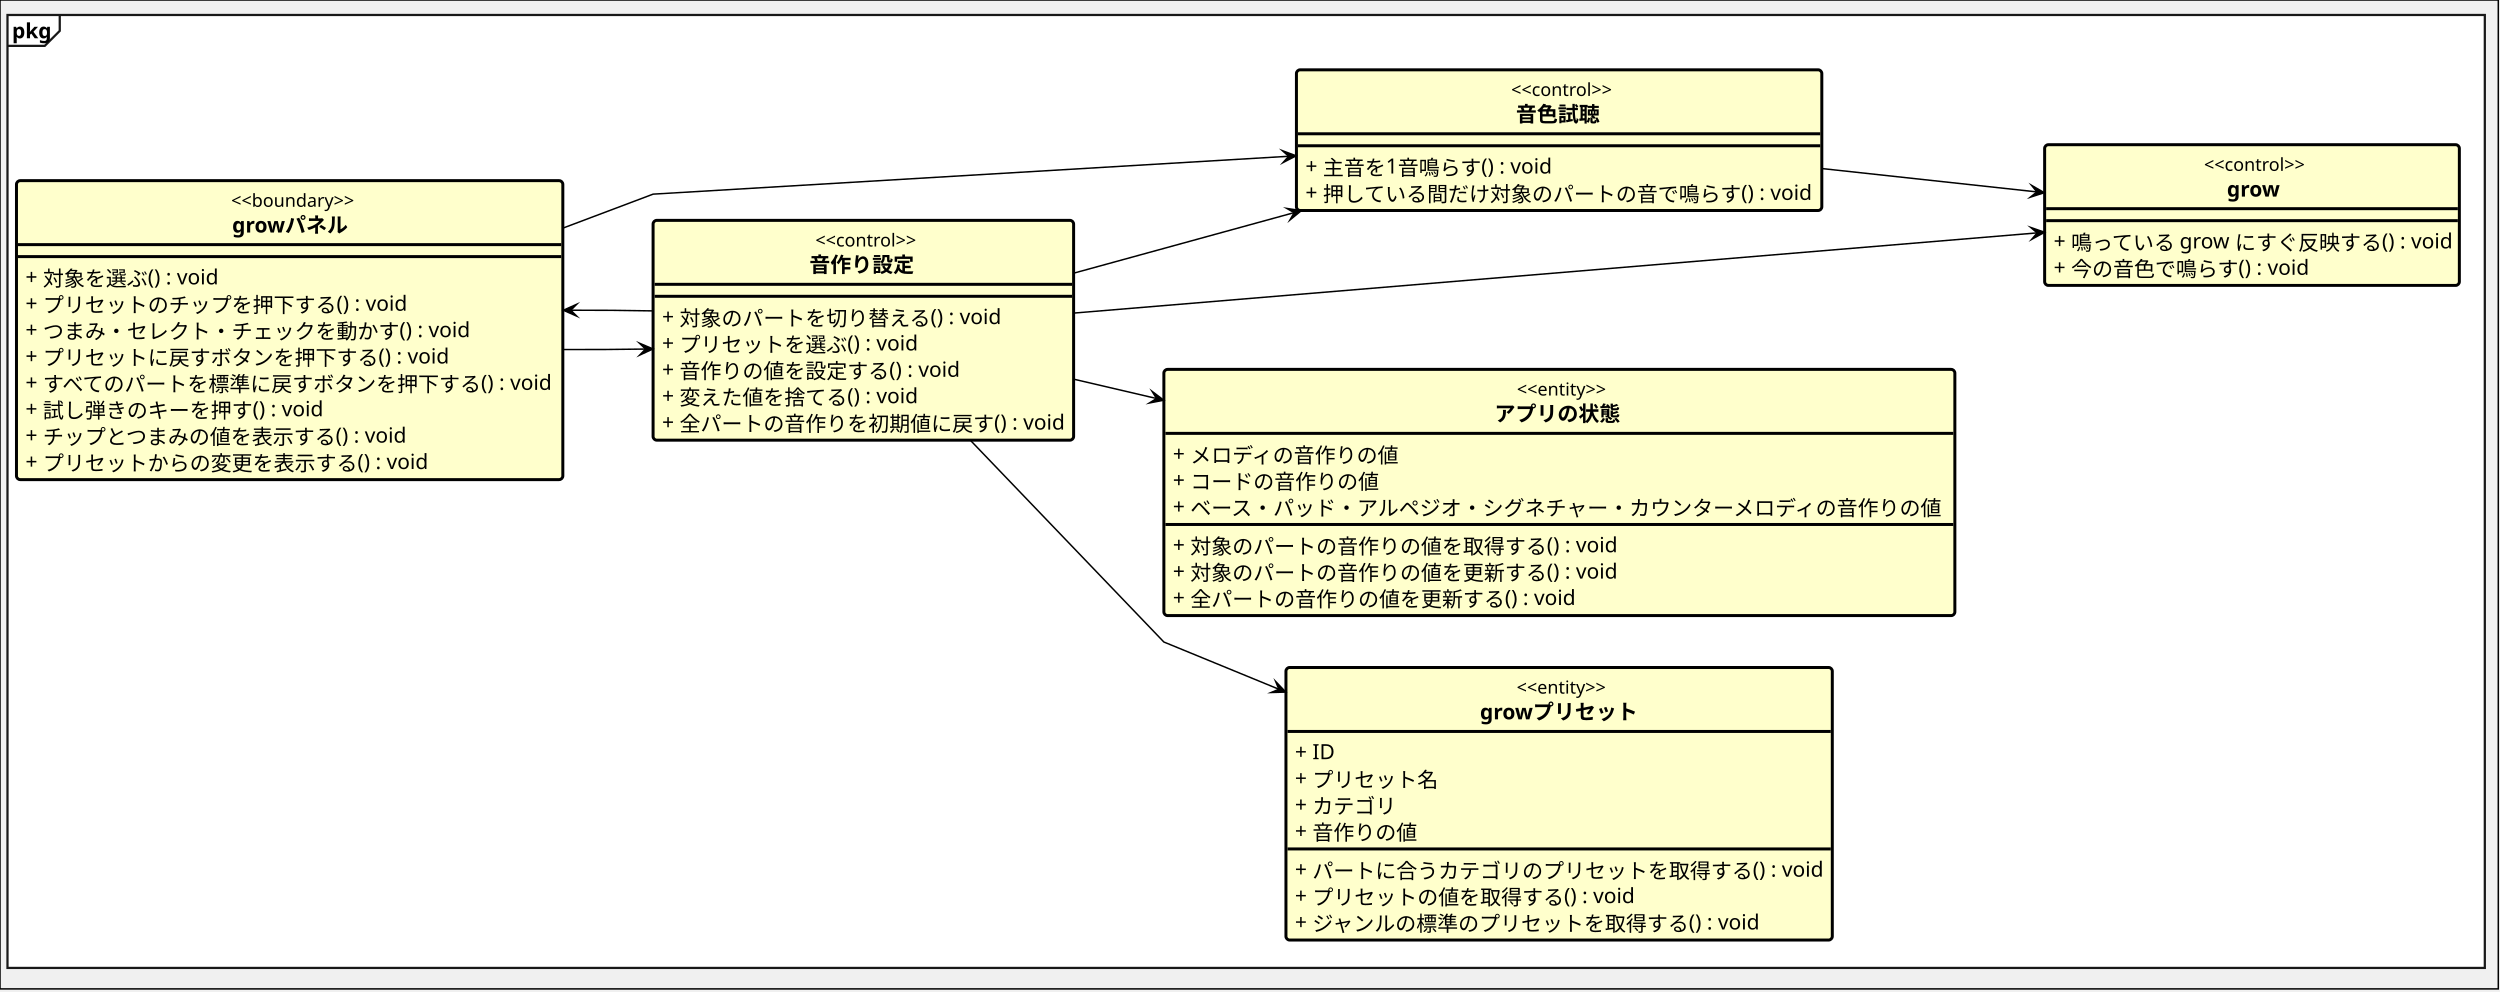
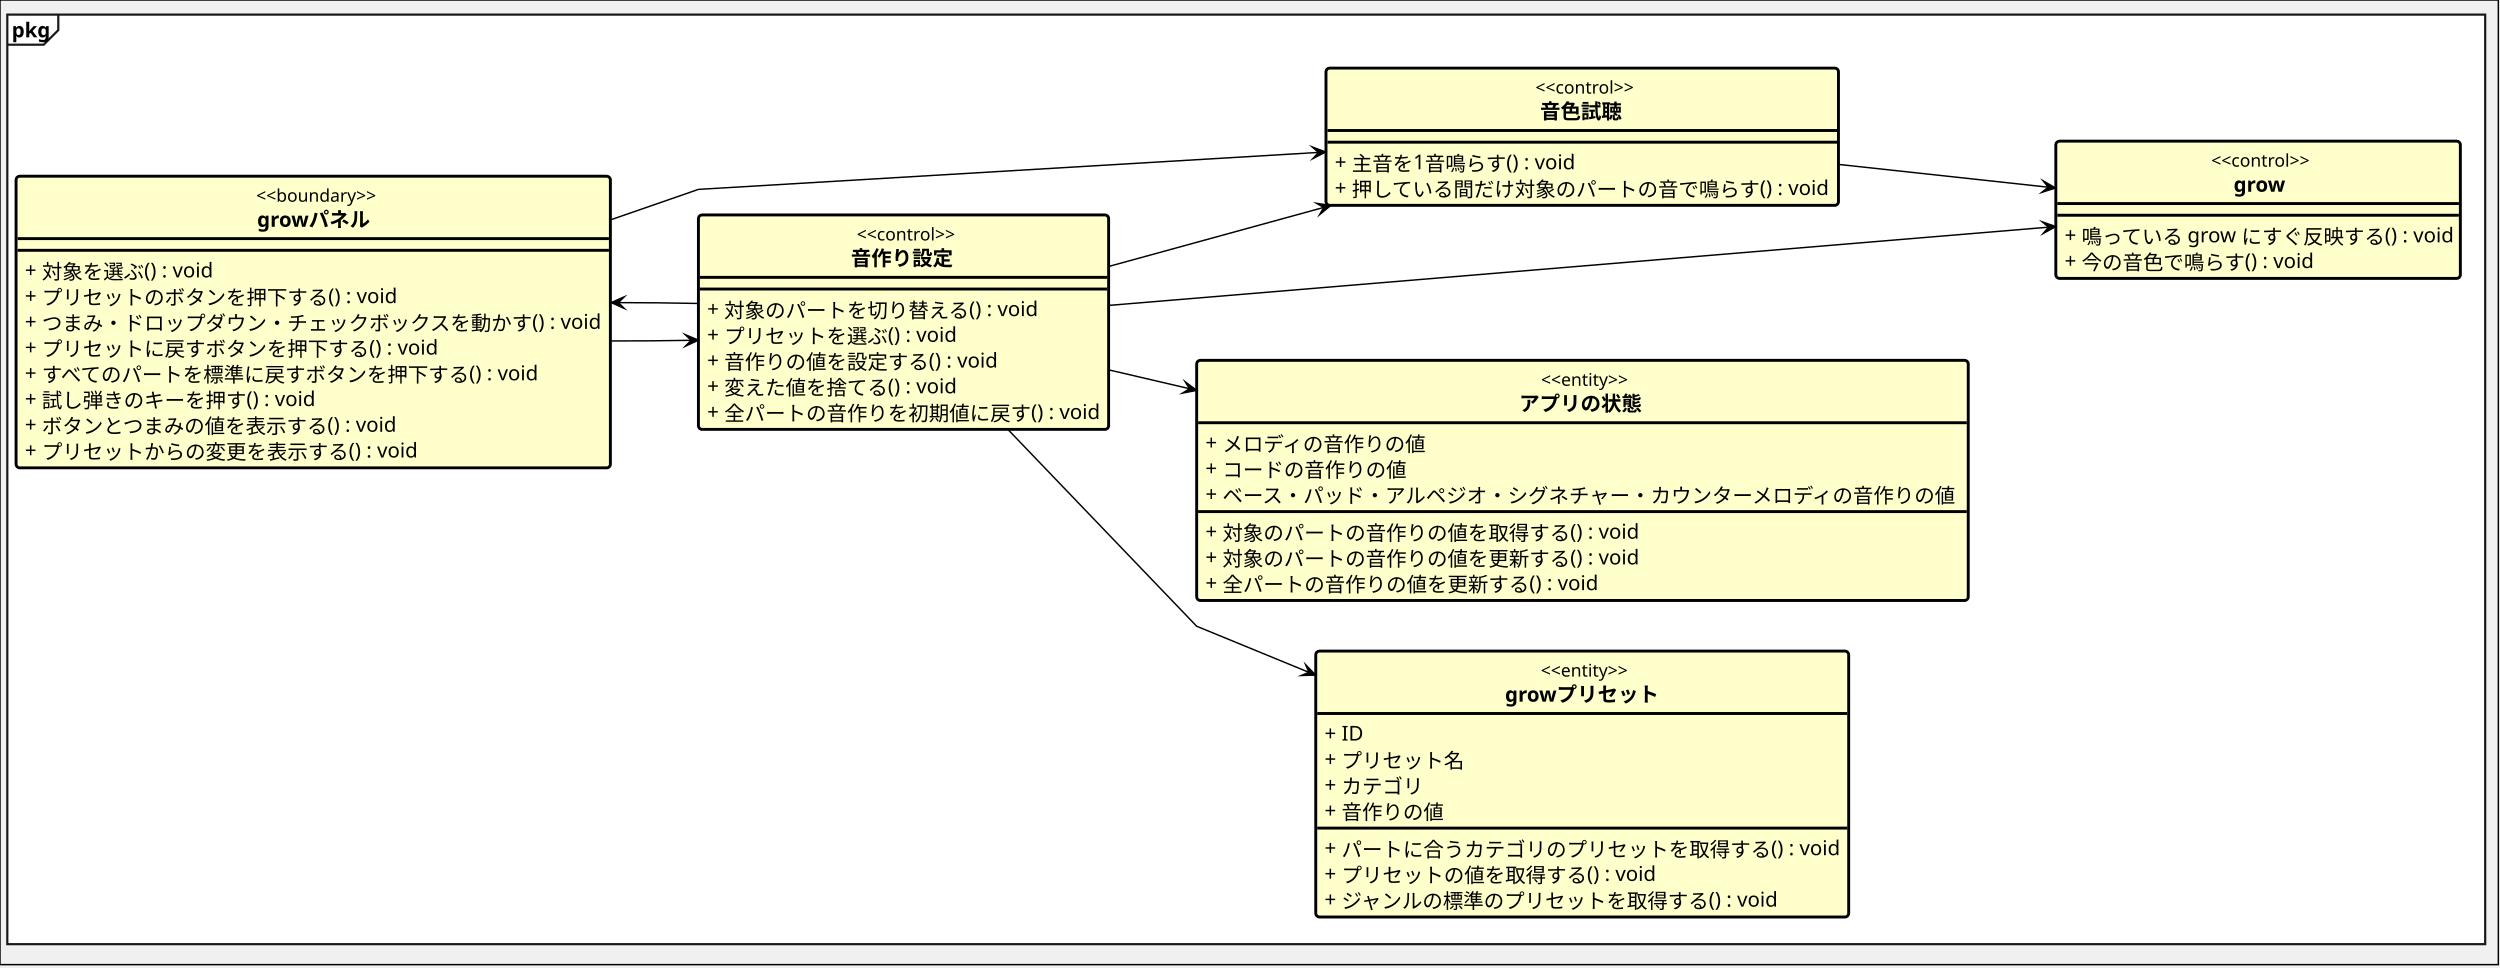
- <svg xmlns="http://www.w3.org/2000/svg" version="1.1" data-diagram-type="CLASS" style="width:1669px;height:662px;background:#FFFFFF;" width="1669px" height="662px" viewBox="0 0 1669 662" zoomAndPan="magnify" preserveAspectRatio="none" contentStyleType="text/css">
+ <svg xmlns="http://www.w3.org/2000/svg" version="1.1" data-diagram-type="CLASS" style="width:1711px;height:662px;background:#FFFFFF;" width="1711px" height="662px" viewBox="0 0 1711 662" zoomAndPan="magnify" preserveAspectRatio="none" contentStyleType="text/css">
  <defs />
  <g font-family="sans-serif" lengthAdjust="spacing">
-     <rect x="0" y="0" width="1667.865" height="660.188" fill="none" style="stroke:#000;stroke-width:1;" />
-     <rect x="5" y="10" width="1653.865" height="636.188" fill="#FFF" style="stroke:#181818;stroke-width:1.5;" />
+     <rect x="0" y="0" width="1709.865" height="660.188" fill="none" style="stroke:#000;stroke-width:1;" />
+     <rect x="5" y="10" width="1695.865" height="636.188" fill="#FFF" style="stroke:#181818;stroke-width:1.5;" />
    <path d="M39.89,10 L39.89,20.609 L29.89,30.609 L5,30.609" style="stroke:#181818;stroke-width:1.5;" fill="none" />
    <text x="8" y="25.533" fill="#000" font-size="14" textLength="24.89" font-weight="700">pkg</text>
    <g class="entity" data-qualified-name="B1" id="ent0001" data-source-line="4">
-       <rect x="11" y="120.609" width="364.741" height="199.578" fill="#FFC" style="stroke:#000;stroke-width:2;" rx="2.5" ry="2.5" />
-       <text x="154.335" y="138.066" fill="#000" font-size="12" textLength="78.07">&lt;&lt;boundary&gt;&gt;</text>
-       <text x="154.994" y="155.236" fill="#000" font-size="14" textLength="76.754" font-weight="700">growパネル</text>
-       <line x1="12" y1="163.313" x2="374.741" y2="163.313" style="stroke:#000;stroke-width:2;" />
-       <line x1="12" y1="171.313" x2="374.741" y2="171.313" style="stroke:#000;stroke-width:2;" />
+       <rect x="11" y="120.609" width="406.741" height="199.578" fill="#FFC" style="stroke:#000;stroke-width:2;" rx="2.5" ry="2.5" />
+       <text x="175.335" y="138.066" fill="#000" font-size="12" textLength="78.07">&lt;&lt;boundary&gt;&gt;</text>
+       <text x="175.994" y="155.236" fill="#000" font-size="14" textLength="76.754" font-weight="700">growパネル</text>
+       <line x1="12" y1="163.313" x2="416.741" y2="163.313" style="stroke:#000;stroke-width:2;" />
+       <line x1="12" y1="171.313" x2="416.741" y2="171.313" style="stroke:#000;stroke-width:2;" />
      <text x="17" y="189.846" fill="#000" font-size="14" textLength="128.741">+ 対象を選ぶ() : void</text>
-       <text x="17" y="207.455" fill="#000" font-size="14" textLength="254.741">+ プリセットのチップを押下する() : void</text>
-       <text x="17" y="225.064" fill="#000" font-size="14" textLength="296.741">+ つまみ・セレクト・チェックを動かす() : void</text>
+       <text x="17" y="207.455" fill="#000" font-size="14" textLength="254.741">+ プリセットのボタンを押下する() : void</text>
+       <text x="17" y="225.064" fill="#000" font-size="14" textLength="394.741">+ つまみ・ドロップダウン・チェックボックスを動かす() : void</text>
      <text x="17" y="242.674" fill="#000" font-size="14" textLength="282.741">+ プリセットに戻すボタンを押下する() : void</text>
      <text x="17" y="260.283" fill="#000" font-size="14" textLength="352.741">+ すべてのパートを標準に戻すボタンを押下する() : void</text>
      <text x="17" y="277.893" fill="#000" font-size="14" textLength="198.741">+ 試し弾きのキーを押す() : void</text>
-       <text x="17" y="295.502" fill="#000" font-size="14" textLength="254.741">+ チップとつまみの値を表示する() : void</text>
+       <text x="17" y="295.502" fill="#000" font-size="14" textLength="254.741">+ ボタンとつまみの値を表示する() : void</text>
      <text x="17" y="313.111" fill="#000" font-size="14" textLength="268.741">+ プリセットからの変更を表示する() : void</text>
    </g>
    <g class="entity" data-qualified-name="C1" id="ent0002" data-source-line="14">
-       <rect x="436" y="147.109" width="280.741" height="146.75" fill="#FFC" style="stroke:#000;stroke-width:2;" rx="2.5" ry="2.5" />
-       <text x="544.346" y="164.566" fill="#000" font-size="12" textLength="64.049">&lt;&lt;control&gt;&gt;</text>
-       <text x="540.277" y="181.736" fill="#000" font-size="14" textLength="72.188" font-weight="700">音作り設定</text>
-       <line x1="437" y1="189.813" x2="715.741" y2="189.813" style="stroke:#000;stroke-width:2;" />
-       <line x1="437" y1="197.813" x2="715.741" y2="197.813" style="stroke:#000;stroke-width:2;" />
-       <text x="442" y="216.346" fill="#000" font-size="14" textLength="226.741">+ 対象のパートを切り替える() : void</text>
-       <text x="442" y="233.955" fill="#000" font-size="14" textLength="170.741">+ プリセットを選ぶ() : void</text>
-       <text x="442" y="251.564" fill="#000" font-size="14" textLength="198.741">+ 音作りの値を設定する() : void</text>
-       <text x="442" y="269.174" fill="#000" font-size="14" textLength="170.741">+ 変えた値を捨てる() : void</text>
-       <text x="442" y="286.783" fill="#000" font-size="14" textLength="268.741">+ 全パートの音作りを初期値に戻す() : void</text>
+       <rect x="478" y="147.109" width="280.741" height="146.75" fill="#FFC" style="stroke:#000;stroke-width:2;" rx="2.5" ry="2.5" />
+       <text x="586.346" y="164.566" fill="#000" font-size="12" textLength="64.049">&lt;&lt;control&gt;&gt;</text>
+       <text x="582.277" y="181.736" fill="#000" font-size="14" textLength="72.188" font-weight="700">音作り設定</text>
+       <line x1="479" y1="189.813" x2="757.741" y2="189.813" style="stroke:#000;stroke-width:2;" />
+       <line x1="479" y1="197.813" x2="757.741" y2="197.813" style="stroke:#000;stroke-width:2;" />
+       <text x="484" y="216.346" fill="#000" font-size="14" textLength="226.741">+ 対象のパートを切り替える() : void</text>
+       <text x="484" y="233.955" fill="#000" font-size="14" textLength="170.741">+ プリセットを選ぶ() : void</text>
+       <text x="484" y="251.564" fill="#000" font-size="14" textLength="198.741">+ 音作りの値を設定する() : void</text>
+       <text x="484" y="269.174" fill="#000" font-size="14" textLength="170.741">+ 変えた値を捨てる() : void</text>
+       <text x="484" y="286.783" fill="#000" font-size="14" textLength="268.741">+ 全パートの音作りを初期値に戻す() : void</text>
    </g>
    <g class="entity" data-qualified-name="C2" id="ent0003" data-source-line="21">
-       <rect x="865.5" y="46.609" width="350.741" height="93.922" fill="#FFC" style="stroke:#000;stroke-width:2;" rx="2.5" ry="2.5" />
-       <text x="1008.846" y="64.066" fill="#000" font-size="12" textLength="64.049">&lt;&lt;control&gt;&gt;</text>
-       <text x="1011.996" y="81.236" fill="#000" font-size="14" textLength="57.75" font-weight="700">音色試聴</text>
-       <line x1="866.5" y1="89.313" x2="1215.241" y2="89.313" style="stroke:#000;stroke-width:2;" />
-       <line x1="866.5" y1="97.313" x2="1215.241" y2="97.313" style="stroke:#000;stroke-width:2;" />
-       <text x="871.5" y="115.846" fill="#000" font-size="14" textLength="164.527">+ 主音を1音鳴らす() : void</text>
-       <text x="871.5" y="133.455" fill="#000" font-size="14" textLength="338.741">+ 押している間だけ対象のパートの音で鳴らす() : void</text>
+       <rect x="907.5" y="46.609" width="350.741" height="93.922" fill="#FFC" style="stroke:#000;stroke-width:2;" rx="2.5" ry="2.5" />
+       <text x="1050.846" y="64.066" fill="#000" font-size="12" textLength="64.049">&lt;&lt;control&gt;&gt;</text>
+       <text x="1053.996" y="81.236" fill="#000" font-size="14" textLength="57.75" font-weight="700">音色試聴</text>
+       <line x1="908.5" y1="89.313" x2="1257.241" y2="89.313" style="stroke:#000;stroke-width:2;" />
+       <line x1="908.5" y1="97.313" x2="1257.241" y2="97.313" style="stroke:#000;stroke-width:2;" />
+       <text x="913.5" y="115.846" fill="#000" font-size="14" textLength="164.527">+ 主音を1音鳴らす() : void</text>
+       <text x="913.5" y="133.455" fill="#000" font-size="14" textLength="338.741">+ 押している間だけ対象のパートの音で鳴らす() : void</text>
    </g>
    <g class="entity" data-qualified-name="C3" id="ent0004" data-source-line="25">
-       <rect x="1365" y="96.609" width="276.865" height="93.922" fill="#FFC" style="stroke:#000;stroke-width:2;" rx="2.5" ry="2.5" />
-       <text x="1471.408" y="114.066" fill="#000" font-size="12" textLength="64.049">&lt;&lt;control&gt;&gt;</text>
-       <text x="1486.712" y="131.236" fill="#000" font-size="14" textLength="33.441" font-weight="700">grow</text>
-       <line x1="1366" y1="139.313" x2="1640.865" y2="139.313" style="stroke:#000;stroke-width:2;" />
-       <line x1="1366" y1="147.313" x2="1640.865" y2="147.313" style="stroke:#000;stroke-width:2;" />
-       <text x="1371" y="165.846" fill="#000" font-size="14" textLength="264.865">+ 鳴っている grow にすぐ反映する() : void</text>
-       <text x="1371" y="183.455" fill="#000" font-size="14" textLength="170.741">+ 今の音色で鳴らす() : void</text>
+       <rect x="1407" y="96.609" width="276.865" height="93.922" fill="#FFC" style="stroke:#000;stroke-width:2;" rx="2.5" ry="2.5" />
+       <text x="1513.408" y="114.066" fill="#000" font-size="12" textLength="64.049">&lt;&lt;control&gt;&gt;</text>
+       <text x="1528.712" y="131.236" fill="#000" font-size="14" textLength="33.441" font-weight="700">grow</text>
+       <line x1="1408" y1="139.313" x2="1682.865" y2="139.313" style="stroke:#000;stroke-width:2;" />
+       <line x1="1408" y1="147.313" x2="1682.865" y2="147.313" style="stroke:#000;stroke-width:2;" />
+       <text x="1413" y="165.846" fill="#000" font-size="14" textLength="264.865">+ 鳴っている grow にすぐ反映する() : void</text>
+       <text x="1413" y="183.455" fill="#000" font-size="14" textLength="170.741">+ 今の音色で鳴らす() : void</text>
    </g>
    <g class="entity" data-qualified-name="E1" id="ent0005" data-source-line="29">
-       <rect x="777" y="246.609" width="528.065" height="164.359" fill="#FFC" style="stroke:#000;stroke-width:2;" rx="2.5" ry="2.5" />
-       <text x="1012.676" y="264.066" fill="#000" font-size="12" textLength="56.713">&lt;&lt;entity&gt;&gt;</text>
-       <text x="997.72" y="281.236" fill="#000" font-size="14" textLength="86.625" font-weight="700">アプリの状態</text>
-       <line x1="778" y1="289.313" x2="1304.065" y2="289.313" style="stroke:#000;stroke-width:2;" />
-       <text x="783" y="307.846" fill="#000" font-size="14" textLength="152.065">+ メロディの音作りの値</text>
-       <text x="783" y="325.455" fill="#000" font-size="14" textLength="138.065">+ コードの音作りの値</text>
-       <text x="783" y="343.064" fill="#000" font-size="14" textLength="516.065">+ ベース・パッド・アルペジオ・シグネチャー・カウンターメロディの音作りの値</text>
-       <line x1="778" y1="350.141" x2="1304.065" y2="350.141" style="stroke:#000;stroke-width:2;" />
-       <text x="783" y="368.674" fill="#000" font-size="14" textLength="296.741">+ 対象のパートの音作りの値を取得する() : void</text>
-       <text x="783" y="386.283" fill="#000" font-size="14" textLength="296.741">+ 対象のパートの音作りの値を更新する() : void</text>
-       <text x="783" y="403.893" fill="#000" font-size="14" textLength="268.741">+ 全パートの音作りの値を更新する() : void</text>
+       <rect x="819" y="246.609" width="528.065" height="164.359" fill="#FFC" style="stroke:#000;stroke-width:2;" rx="2.5" ry="2.5" />
+       <text x="1054.676" y="264.066" fill="#000" font-size="12" textLength="56.713">&lt;&lt;entity&gt;&gt;</text>
+       <text x="1039.72" y="281.236" fill="#000" font-size="14" textLength="86.625" font-weight="700">アプリの状態</text>
+       <line x1="820" y1="289.313" x2="1346.065" y2="289.313" style="stroke:#000;stroke-width:2;" />
+       <text x="825" y="307.846" fill="#000" font-size="14" textLength="152.065">+ メロディの音作りの値</text>
+       <text x="825" y="325.455" fill="#000" font-size="14" textLength="138.065">+ コードの音作りの値</text>
+       <text x="825" y="343.064" fill="#000" font-size="14" textLength="516.065">+ ベース・パッド・アルペジオ・シグネチャー・カウンターメロディの音作りの値</text>
+       <line x1="820" y1="350.141" x2="1346.065" y2="350.141" style="stroke:#000;stroke-width:2;" />
+       <text x="825" y="368.674" fill="#000" font-size="14" textLength="296.741">+ 対象のパートの音作りの値を取得する() : void</text>
+       <text x="825" y="386.283" fill="#000" font-size="14" textLength="296.741">+ 対象のパートの音作りの値を更新する() : void</text>
+       <text x="825" y="403.893" fill="#000" font-size="14" textLength="268.741">+ 全パートの音作りの値を更新する() : void</text>
    </g>
    <g class="entity" data-qualified-name="E2" id="ent0006" data-source-line="37">
-       <rect x="858.5" y="445.609" width="364.741" height="181.969" fill="#FFC" style="stroke:#000;stroke-width:2;" rx="2.5" ry="2.5" />
-       <text x="1012.514" y="463.066" fill="#000" font-size="12" textLength="56.713">&lt;&lt;entity&gt;&gt;</text>
-       <text x="988.056" y="480.236" fill="#000" font-size="14" textLength="105.629" font-weight="700">growプリセット</text>
-       <line x1="859.5" y1="488.313" x2="1222.241" y2="488.313" style="stroke:#000;stroke-width:2;" />
-       <text x="864.5" y="506.846" fill="#000" font-size="14" textLength="26.065">+ ID</text>
-       <text x="864.5" y="524.455" fill="#000" font-size="14" textLength="96.065">+ プリセット名</text>
-       <text x="864.5" y="542.064" fill="#000" font-size="14" textLength="68.065">+ カテゴリ</text>
-       <text x="864.5" y="559.674" fill="#000" font-size="14" textLength="82.065">+ 音作りの値</text>
-       <line x1="859.5" y1="566.75" x2="1222.241" y2="566.75" style="stroke:#000;stroke-width:2;" />
-       <text x="864.5" y="585.283" fill="#000" font-size="14" textLength="352.741">+ パートに合うカテゴリのプリセットを取得する() : void</text>
-       <text x="864.5" y="602.893" fill="#000" font-size="14" textLength="226.741">+ プリセットの値を取得する() : void</text>
-       <text x="864.5" y="620.502" fill="#000" font-size="14" textLength="310.741">+ ジャンルの標準のプリセットを取得する() : void</text>
+       <rect x="900.5" y="445.609" width="364.741" height="181.969" fill="#FFC" style="stroke:#000;stroke-width:2;" rx="2.5" ry="2.5" />
+       <text x="1054.514" y="463.066" fill="#000" font-size="12" textLength="56.713">&lt;&lt;entity&gt;&gt;</text>
+       <text x="1030.056" y="480.236" fill="#000" font-size="14" textLength="105.629" font-weight="700">growプリセット</text>
+       <line x1="901.5" y1="488.313" x2="1264.241" y2="488.313" style="stroke:#000;stroke-width:2;" />
+       <text x="906.5" y="506.846" fill="#000" font-size="14" textLength="26.065">+ ID</text>
+       <text x="906.5" y="524.455" fill="#000" font-size="14" textLength="96.065">+ プリセット名</text>
+       <text x="906.5" y="542.064" fill="#000" font-size="14" textLength="68.065">+ カテゴリ</text>
+       <text x="906.5" y="559.674" fill="#000" font-size="14" textLength="82.065">+ 音作りの値</text>
+       <line x1="901.5" y1="566.75" x2="1264.241" y2="566.75" style="stroke:#000;stroke-width:2;" />
+       <text x="906.5" y="585.283" fill="#000" font-size="14" textLength="352.741">+ パートに合うカテゴリのプリセットを取得する() : void</text>
+       <text x="906.5" y="602.893" fill="#000" font-size="14" textLength="226.741">+ プリセットの値を取得する() : void</text>
+       <text x="906.5" y="620.502" fill="#000" font-size="14" textLength="310.741">+ ジャンルの標準のプリセットを取得する() : void</text>
    </g>
    <g class="link" data-entity-1="ent0001" data-entity-2="ent0002" id="lnk7" data-source-line="47" data-link-type="dependency">
-       <path d="M376.07,233.349 C396.2,233.399 411.461,233.351 430.941,233.031" style="stroke:#000;stroke-width:1;" fill="none" id="B1-to-C1" codeLine="47" />
-       <polygon points="435.94,232.949,426.876,229.098,430.941,233.031,427.007,237.097,435.94,232.949" fill="#000" style="stroke:#000;stroke-width:1;stroke-linejoin:miter;stroke-miterlimit:10;" />
+       <path d="M418.27,233.359 C438.46,233.349 453.641,233.262 472.971,232.902" style="stroke:#000;stroke-width:1;" fill="none" id="B1-to-C1" codeLine="47" />
+       <polygon points="477.97,232.809,468.897,228.978,472.971,232.902,469.046,236.976,477.97,232.809" fill="#000" style="stroke:#000;stroke-width:1;stroke-linejoin:miter;stroke-miterlimit:10;" />
    </g>
    <g class="link" data-entity-1="ent0002" data-entity-2="ent0001" id="lnk14" data-source-line="54" data-link-type="dependency">
-       <path d="M435.94,207.549 C416.46,207.209 401.2,207.044 381.07,207.104" style="stroke:#000;stroke-width:1;" fill="none" id="C1-to-B1" codeLine="54" />
-       <polygon points="376.07,207.119,385.082,211.093,381.07,207.104,385.058,203.093,376.07,207.119" fill="#000" style="stroke:#000;stroke-width:1;stroke-linejoin:miter;stroke-miterlimit:10;" />
+       <path d="M477.97,207.689 C458.64,207.309 443.46,207.122 423.27,207.112" style="stroke:#000;stroke-width:1;" fill="none" id="C1-to-B1" codeLine="54" />
+       <polygon points="418.27,207.109,427.268,211.114,423.27,207.112,427.272,203.114,418.27,207.109" fill="#000" style="stroke:#000;stroke-width:1;stroke-linejoin:miter;stroke-miterlimit:10;" />
    </g>
    <g class="link" data-entity-1="ent0001" data-entity-2="ent0003" id="lnk8" data-source-line="48" data-link-type="dependency">
-       <path d="M376.3,152.099 C410.61,139.179 436,129.609 436,129.609 C436,129.609 681.919,114.947 860.309,104.317" style="stroke:#000;stroke-width:1;" fill="none" id="B1-to-C2" codeLine="48" />
-       <polygon points="865.3,104.019,856.078,100.562,860.309,104.317,856.554,108.548,865.3,104.019" fill="#000" style="stroke:#000;stroke-width:1;stroke-linejoin:miter;stroke-miterlimit:10;" />
+       <path d="M418.11,150.369 C452.84,138.329 478,129.609 478,129.609 C478,129.609 723.919,114.947 902.309,104.317" style="stroke:#000;stroke-width:1;" fill="none" id="B1-to-C2" codeLine="48" />
+       <polygon points="907.3,104.019,898.078,100.562,902.309,104.317,898.554,108.548,907.3,104.019" fill="#000" style="stroke:#000;stroke-width:1;stroke-linejoin:miter;stroke-miterlimit:10;" />
    </g>
    <g class="link" data-entity-1="ent0002" data-entity-2="ent0006" id="lnk9" data-source-line="49" data-link-type="dependency">
-       <path d="M648.12,294.239 C705.51,354.069 777,428.609 777,428.609 C777,428.609 808.405,441.5 853.785,460.14" style="stroke:#000;stroke-width:1;" fill="none" id="C1-to-E2" codeLine="49" />
-       <polygon points="858.41,462.039,851.605,454.92,853.785,460.14,848.565,462.32,858.41,462.039" fill="#000" style="stroke:#000;stroke-width:1;stroke-linejoin:miter;stroke-miterlimit:10;" />
+       <path d="M690.12,294.239 C747.51,354.069 819,428.609 819,428.609 C819,428.609 850.405,441.5 895.785,460.14" style="stroke:#000;stroke-width:1;" fill="none" id="C1-to-E2" codeLine="49" />
+       <polygon points="900.41,462.039,893.605,454.92,895.785,460.14,890.565,462.32,900.41,462.039" fill="#000" style="stroke:#000;stroke-width:1;stroke-linejoin:miter;stroke-miterlimit:10;" />
    </g>
    <g class="link" data-entity-1="ent0002" data-entity-2="ent0005" id="lnk10" data-source-line="50" data-link-type="dependency">
-       <path d="M717.21,253.229 C736.35,257.699 751.631,261.273 772.111,266.053" style="stroke:#000;stroke-width:1;" fill="none" id="C1-to-E1" codeLine="50" />
-       <polygon points="776.98,267.189,769.125,261.248,772.111,266.053,767.306,269.039,776.98,267.189" fill="#000" style="stroke:#000;stroke-width:1;stroke-linejoin:miter;stroke-miterlimit:10;" />
+       <path d="M759.21,253.229 C778.35,257.699 793.631,261.273 814.111,266.053" style="stroke:#000;stroke-width:1;" fill="none" id="C1-to-E1" codeLine="50" />
+       <polygon points="818.98,267.189,811.125,261.248,814.111,266.053,809.306,269.039,818.98,267.189" fill="#000" style="stroke:#000;stroke-width:1;stroke-linejoin:miter;stroke-miterlimit:10;" />
    </g>
    <g class="link" data-entity-1="ent0002" data-entity-2="ent0003" id="lnk11" data-source-line="51" data-link-type="dependency">
-       <path d="M717.21,182.249 C764.94,169.139 814.059,155.654 863.979,141.944" style="stroke:#000;stroke-width:1;" fill="none" id="C1-to-C2" codeLine="51" />
-       <polygon points="868.8,140.619,859.062,139.146,863.979,141.944,861.181,146.86,868.8,140.619" fill="#000" style="stroke:#000;stroke-width:1;stroke-linejoin:miter;stroke-miterlimit:10;" />
+       <path d="M759.21,182.249 C806.94,169.139 856.059,155.654 905.979,141.944" style="stroke:#000;stroke-width:1;" fill="none" id="C1-to-C2" codeLine="51" />
+       <polygon points="910.8,140.619,901.062,139.146,905.979,141.944,903.181,146.86,910.8,140.619" fill="#000" style="stroke:#000;stroke-width:1;stroke-linejoin:miter;stroke-miterlimit:10;" />
    </g>
    <g class="link" data-entity-1="ent0003" data-entity-2="ent0004" id="lnk12" data-source-line="52" data-link-type="dependency">
-       <path d="M1216.75,112.579 C1265.73,117.899 1313.299,123.07 1359.809,128.12" style="stroke:#000;stroke-width:1;" fill="none" id="C2-to-C3" codeLine="52" />
-       <polygon points="1364.78,128.659,1356.264,123.711,1359.809,128.12,1355.401,131.665,1364.78,128.659" fill="#000" style="stroke:#000;stroke-width:1;stroke-linejoin:miter;stroke-miterlimit:10;" />
+       <path d="M1258.75,112.579 C1307.73,117.899 1355.299,123.07 1401.809,128.12" style="stroke:#000;stroke-width:1;" fill="none" id="C2-to-C3" codeLine="52" />
+       <polygon points="1406.78,128.659,1398.264,123.711,1401.809,128.12,1397.401,131.665,1406.78,128.659" fill="#000" style="stroke:#000;stroke-width:1;stroke-linejoin:miter;stroke-miterlimit:10;" />
    </g>
    <g class="link" data-entity-1="ent0002" data-entity-2="ent0004" id="lnk13" data-source-line="53" data-link-type="dependency">
-       <path d="M717.23,208.979 C892.43,194.389 1185.857,169.964 1360.007,155.474" style="stroke:#000;stroke-width:1;" fill="none" id="C1-to-C3" codeLine="53" />
-       <polygon points="1364.99,155.059,1355.689,151.819,1360.007,155.474,1356.353,159.792,1364.99,155.059" fill="#000" style="stroke:#000;stroke-width:1;stroke-linejoin:miter;stroke-miterlimit:10;" />
+       <path d="M759.23,208.979 C934.43,194.389 1227.857,169.964 1402.007,155.474" style="stroke:#000;stroke-width:1;" fill="none" id="C1-to-C3" codeLine="53" />
+       <polygon points="1406.99,155.059,1397.689,151.819,1402.007,155.474,1398.353,159.792,1406.99,155.059" fill="#000" style="stroke:#000;stroke-width:1;stroke-linejoin:miter;stroke-miterlimit:10;" />
    </g>
  </g>
</svg>
